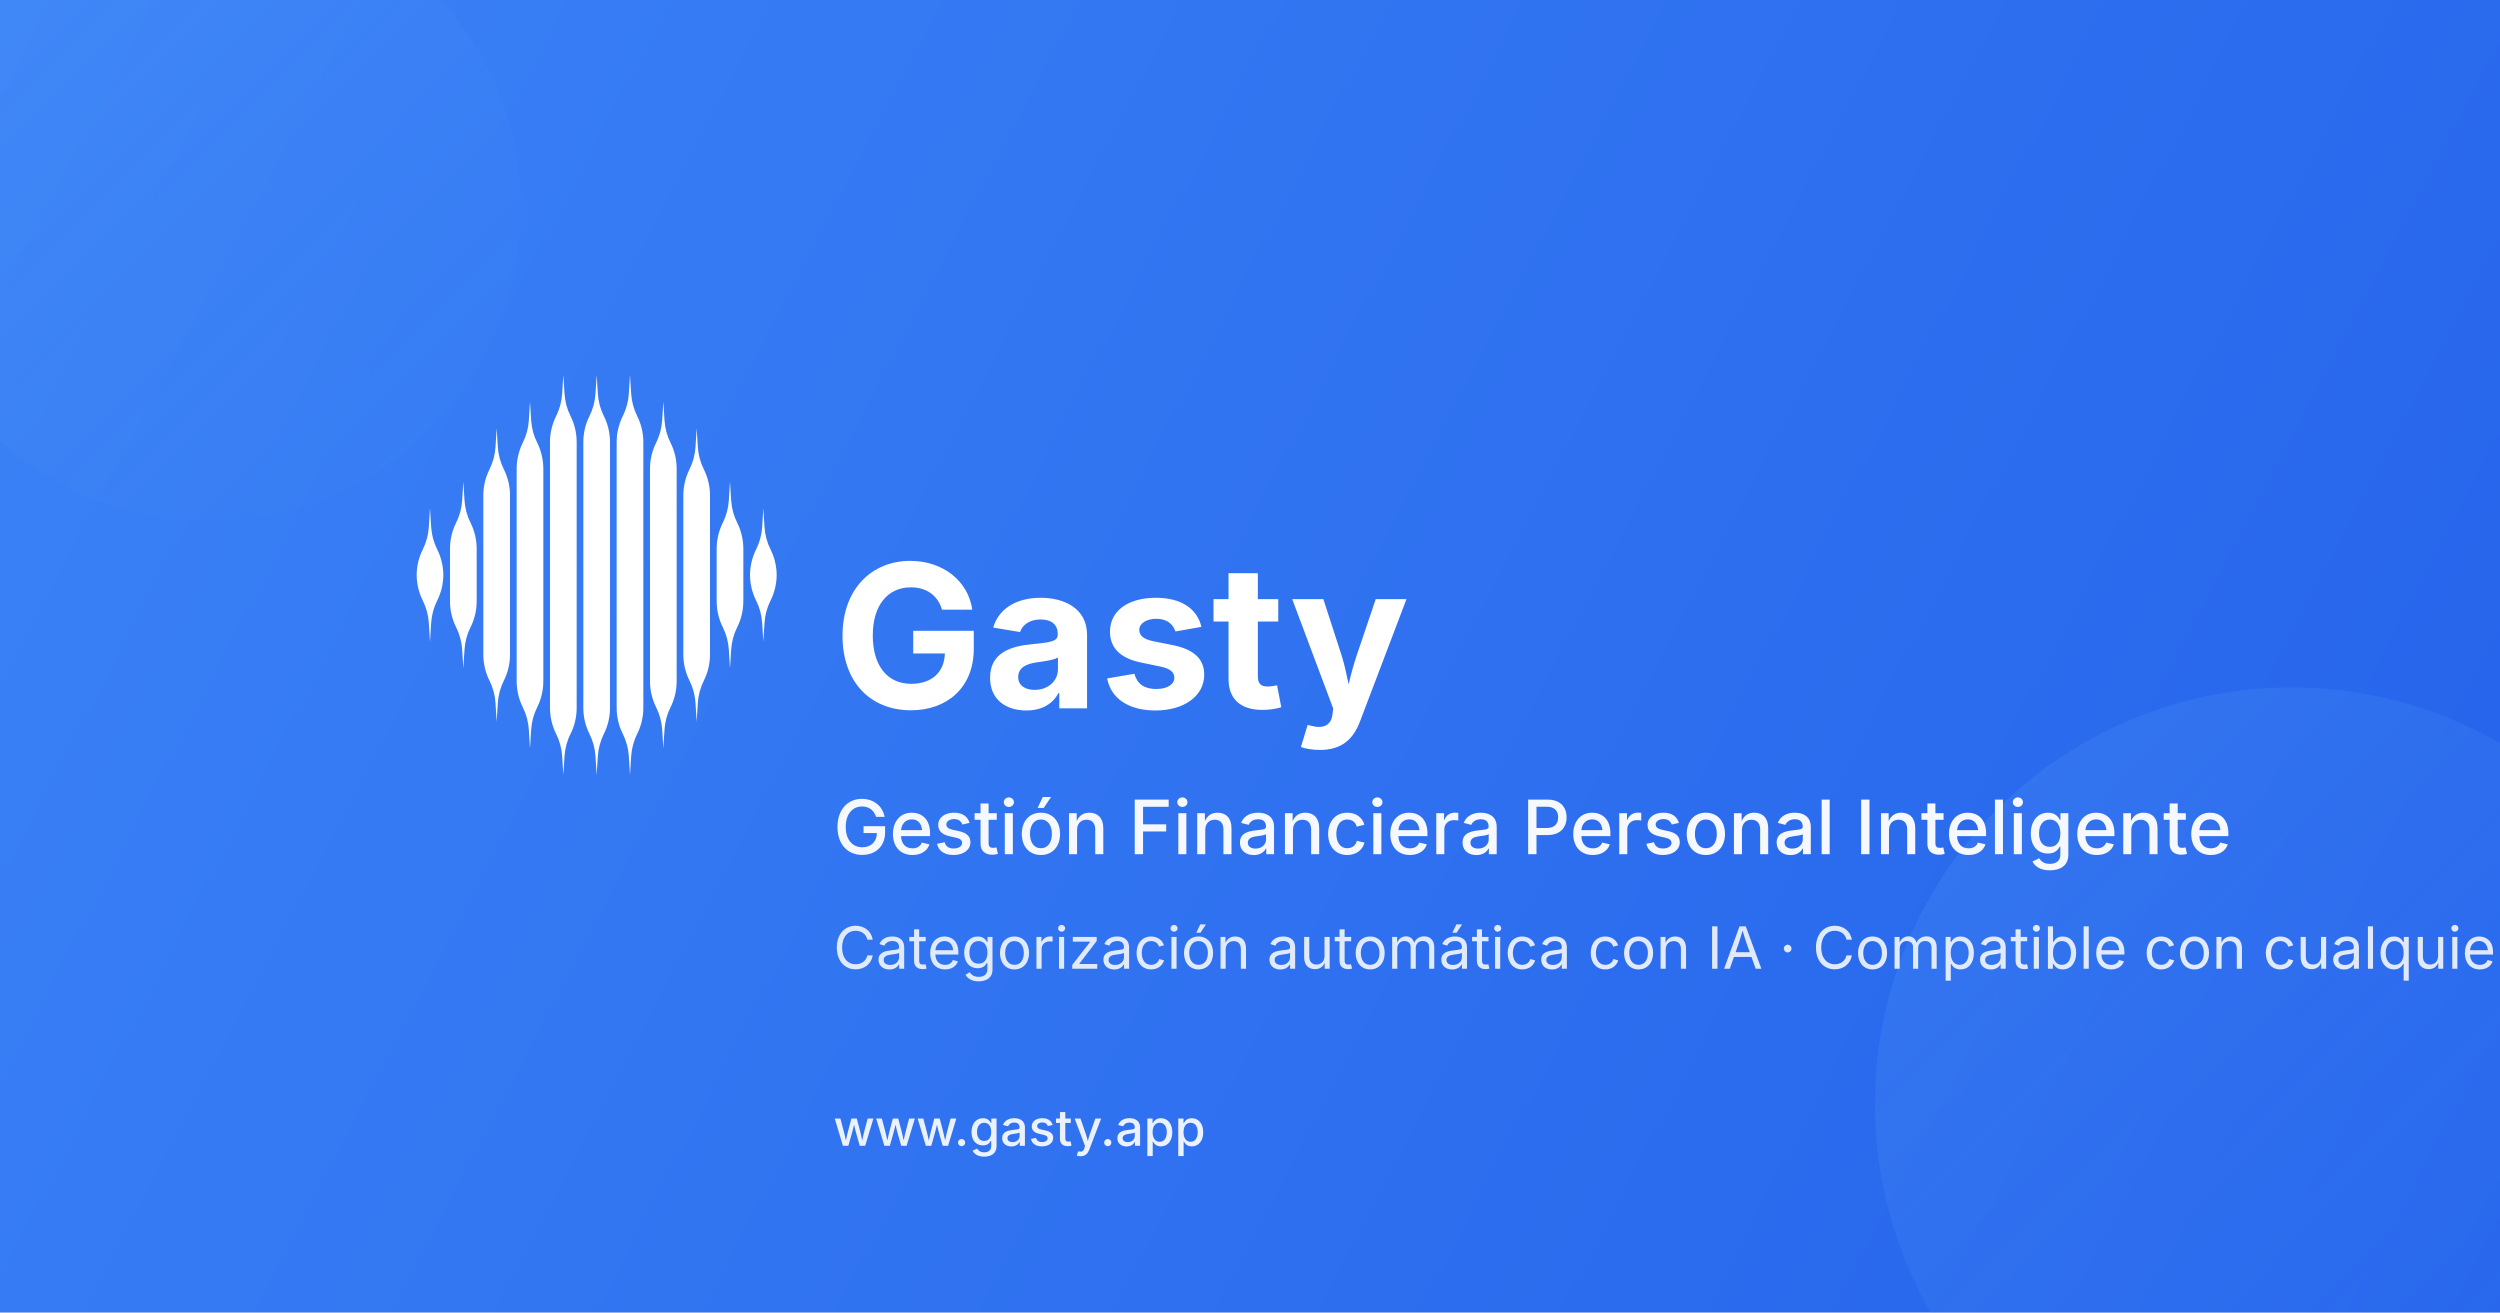
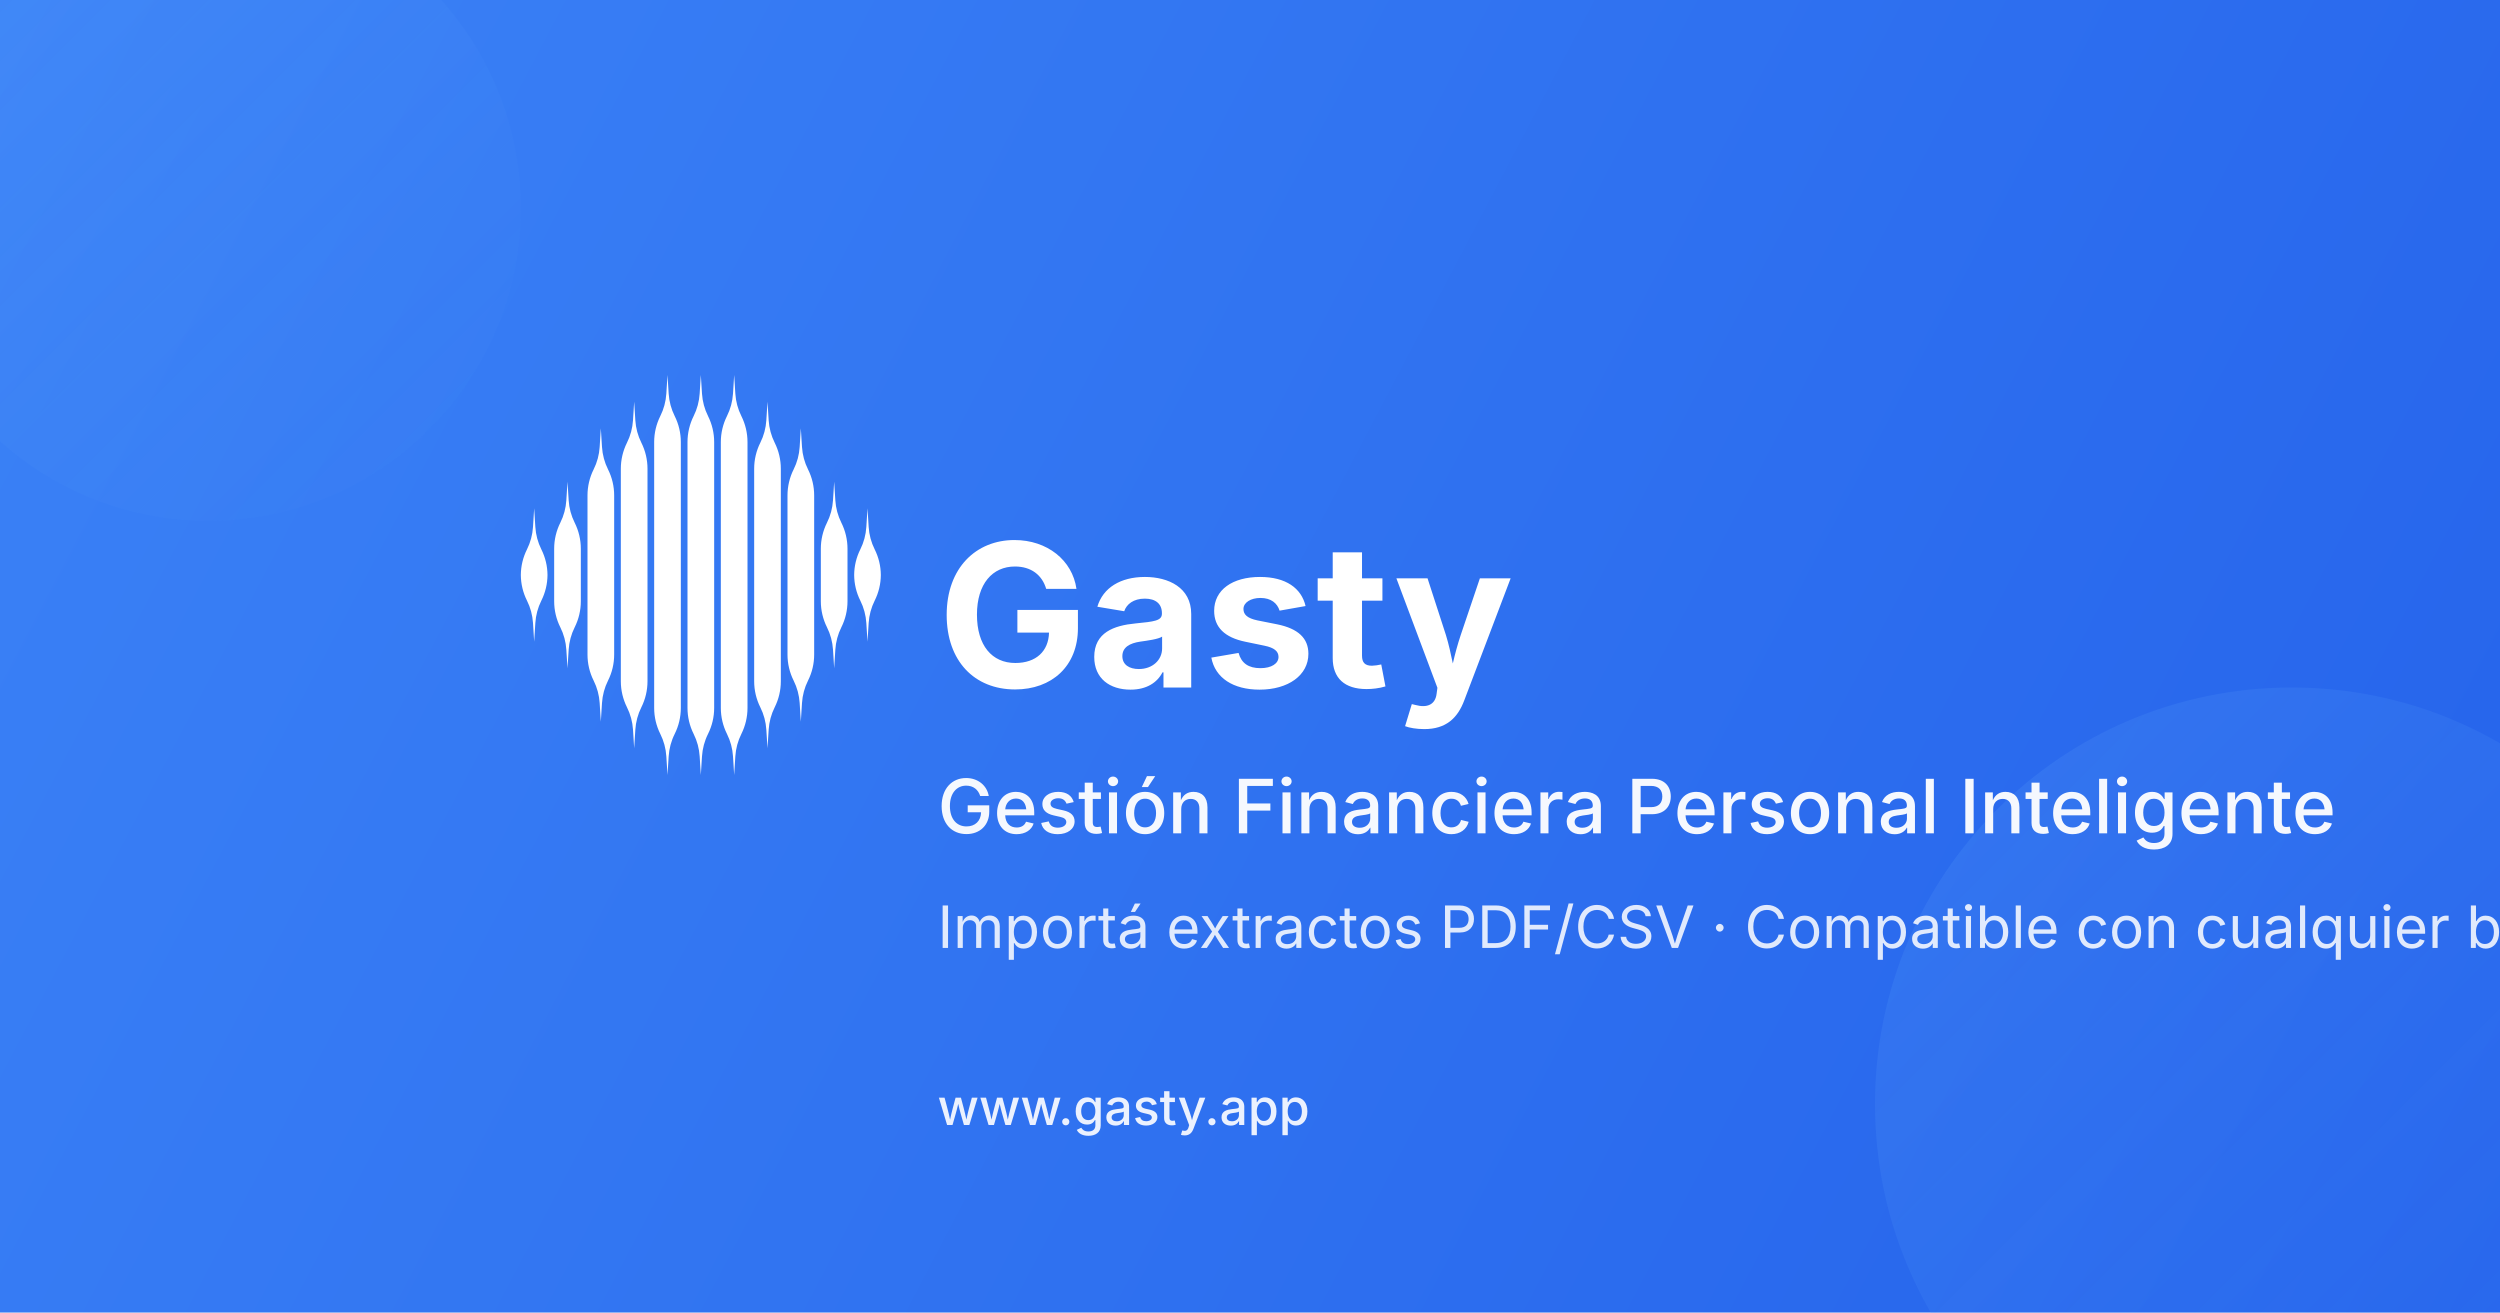
<svg xmlns="http://www.w3.org/2000/svg" width="1200" height="630" viewBox="0 0 1200 630" fill="none">
  <defs>
    <linearGradient id="bg-gradient" x1="0" y1="0" x2="1200" y2="630" gradientUnits="userSpaceOnUse">
      <stop offset="0%" stop-color="#3b82f6" />
      <stop offset="100%" stop-color="#2563eb" />
    </linearGradient>
    <linearGradient id="accent-gradient" x1="0" y1="0" x2="1" y2="1">
      <stop offset="0%" stop-color="#60a5fa" stop-opacity="0.2" />
      <stop offset="100%" stop-color="#3b82f6" stop-opacity="0.1" />
    </linearGradient>
  </defs>
  <rect width="1200" height="630" fill="url(#bg-gradient)" />
  <circle cx="100" cy="100" r="150" fill="url(#accent-gradient)" />
  <circle cx="1100" cy="530" r="200" fill="url(#accent-gradient)" />
-   <g transform="translate(200, 180) scale(4)">
+   <g transform="translate(250, 180) scale(4)">
    <path fill-rule="evenodd" clip-rule="evenodd" d="M23.2 8.047C23.2 6.964 22.948 5.896 22.463 4.926C22.044 4.089 21.799 3.175 21.74 2.241L21.6 0L21.46 2.241C21.401 3.175 21.156 4.089 20.737 4.926C20.252 5.896 20 6.964 20 8.047V39.953C20 41.036 20.252 42.105 20.737 43.074C21.156 43.911 21.401 44.825 21.46 45.759L21.6 48L21.74 45.759C21.799 44.825 22.044 43.911 22.463 43.074C22.948 42.105 23.2 41.036 23.2 39.953V8.047ZM14.463 8.126C14.948 9.096 15.2 10.164 15.2 11.248V36.752C15.2 37.836 14.948 38.904 14.463 39.874C14.044 40.711 13.799 41.625 13.74 42.559L13.6 44.8L13.46 42.559C13.402 41.625 13.156 40.711 12.737 39.874C12.252 38.904 12 37.836 12 36.752V11.248C12 10.164 12.252 9.096 12.737 8.126C13.156 7.289 13.402 6.375 13.46 5.441L13.6 3.2L13.74 5.441C13.799 6.375 14.044 7.289 14.463 8.126ZM11.2 14.447C11.2 13.364 10.948 12.296 10.463 11.326C10.044 10.489 9.798 9.575 9.74 8.641L9.6 6.4L9.46 8.641C9.402 9.575 9.156 10.489 8.737 11.326C8.252 12.296 8 13.364 8 14.447V33.553C8 34.636 8.252 35.705 8.737 36.673C9.156 37.511 9.402 38.425 9.46 39.359L9.6 41.6L9.74 39.359C9.798 38.425 10.044 37.511 10.463 36.673C10.948 35.705 11.2 34.636 11.2 33.553V14.447ZM6.463 17.726C6.948 18.695 7.2 19.764 7.2 20.848V27.152C7.2 28.236 6.948 29.305 6.463 30.273C6.044 31.111 5.798 32.025 5.74 32.959L5.6 35.2L5.46 32.959C5.402 32.025 5.156 31.111 4.737 30.273C4.252 29.305 4 28.236 4 27.152V20.848C4 19.764 4.252 18.695 4.737 17.726C5.156 16.889 5.402 15.975 5.46 15.041L5.6 12.8L5.74 15.041C5.798 15.975 6.044 16.889 6.463 17.726ZM3.2 24L3.2 24.047V23.953L3.2 24ZM0 24.047L0 24C0.007 25.067 0.259 26.119 0.737 27.073C1.156 27.911 1.402 28.825 1.46 29.759L1.6 32L1.74 29.759C1.798 28.825 2.044 27.911 2.463 27.073C2.941 26.119 3.193 25.067 3.2 24C3.193 22.933 2.941 21.881 2.463 20.927C2.044 20.089 1.798 19.175 1.74 18.241L1.6 16L1.46 18.241C1.402 19.175 1.156 20.089 0.737 20.927C0.259 21.881 0.007 22.933 0 24L0 23.953V24.047ZM18.463 4.926C18.948 5.896 19.2 6.964 19.2 8.047V39.953C19.2 41.036 18.948 42.105 18.463 43.074C18.044 43.911 17.799 44.825 17.74 45.759L17.6 48L17.46 45.759C17.401 44.825 17.156 43.911 16.737 43.074C16.252 42.105 16 41.036 16 39.953V8.047C16 6.964 16.252 5.896 16.737 4.926C17.156 4.089 17.401 3.175 17.46 2.241L17.6 0L17.74 2.241C17.799 3.175 18.044 4.089 18.463 4.926ZM26.463 4.926C26.948 5.896 27.2 6.964 27.2 8.047V39.953C27.2 41.036 26.948 42.105 26.463 43.074C26.044 43.911 25.799 44.825 25.74 45.759L25.6 48L25.46 45.759C25.401 44.825 25.156 43.911 24.737 43.074C24.252 42.105 24 41.036 24 39.953V8.047C24 6.964 24.252 5.896 24.737 4.926C25.156 4.089 25.401 3.175 25.46 2.241L25.6 0L25.74 2.241C25.799 3.175 26.044 4.089 26.463 4.926ZM31.2 11.248C31.2 10.164 30.948 9.096 30.463 8.126C30.044 7.289 29.799 6.375 29.74 5.441L29.6 3.2L29.46 5.441C29.401 6.375 29.156 7.289 28.737 8.126C28.252 9.096 28 10.164 28 11.248V36.752C28 37.836 28.252 38.904 28.737 39.874C29.156 40.711 29.401 41.625 29.46 42.559L29.6 44.8L29.74 42.559C29.799 41.625 30.044 40.711 30.463 39.874C30.948 38.904 31.2 37.836 31.2 36.752V11.248ZM34.463 11.326C34.948 12.296 35.2 13.364 35.2 14.447V33.553C35.2 34.636 34.948 35.705 34.463 36.673C34.044 37.511 33.798 38.425 33.74 39.359L33.6 41.6L33.46 39.359C33.401 38.425 33.156 37.511 32.737 36.673C32.252 35.705 32 34.636 32 33.553V14.447C32 13.364 32.252 12.296 32.737 11.326C33.156 10.489 33.401 9.575 33.46 8.641L33.6 6.4L33.74 8.641C33.798 9.575 34.044 10.489 34.463 11.326ZM39.2 20.848C39.2 19.764 38.948 18.695 38.463 17.726C38.044 16.889 37.798 15.975 37.74 15.041L37.6 12.8L37.46 15.041C37.401 15.975 37.156 16.889 36.737 17.726C36.252 18.695 36 19.764 36 20.848V27.152C36 28.236 36.252 29.305 36.737 30.273C37.156 31.111 37.401 32.025 37.46 32.959L37.6 35.2L37.74 32.959C37.798 32.025 38.044 31.111 38.463 30.273C38.948 29.305 39.2 28.236 39.2 27.152V20.848ZM43.2 24C43.2 24.016 43.2 24.032 43.2 24.047V23.953C43.2 23.968 43.2 23.984 43.2 24ZM40 24C40.007 25.067 40.259 26.119 40.737 27.073C41.156 27.911 41.401 28.825 41.46 29.759L41.6 32L41.74 29.759C41.798 28.825 42.044 27.911 42.463 27.073C42.941 26.119 43.193 25.067 43.2 24C43.193 22.933 42.941 21.881 42.463 20.927C42.044 20.089 41.798 19.175 41.74 18.241L41.6 16L41.46 18.241C41.401 19.175 41.156 20.089 40.737 20.927C40.259 21.881 40.007 22.933 40 24ZM40 24C40 23.984 40 23.968 40 23.953V24.047C40 24.032 40 24.016 40 24Z" fill="white" />
  </g>
-   <text x="400" y="340" font-family="system-ui, -apple-system, sans-serif" font-size="96" font-weight="700" fill="white">Gasty</text>
-   <text x="400" y="410" font-family="system-ui, -apple-system, sans-serif" font-size="36" font-weight="500" fill="rgba(255, 255, 255, 0.95)">Gestión Financiera Personal Inteligente</text>
-   <text x="400" y="465" font-family="system-ui, -apple-system, sans-serif" font-size="28" font-weight="400" fill="rgba(255, 255, 255, 0.85)">Categorización automática con IA · Compatible con cualquier banco</text>
-   <text x="400" y="550" font-family="system-ui, -apple-system, sans-serif" font-size="24" font-weight="500" fill="rgba(255, 255, 255, 0.9)">www.gasty.app</text>
+   <text x="450" y="330" font-family="system-ui, -apple-system, sans-serif" font-size="96" font-weight="700" fill="white">Gasty</text>
+   <text x="450" y="400" font-family="system-ui, -apple-system, sans-serif" font-size="36" font-weight="500" fill="rgba(255, 255, 255, 0.95)">Gestión Financiera Personal Inteligente</text>
+   <text x="450" y="455" font-family="system-ui, -apple-system, sans-serif" font-size="28" font-weight="400" fill="rgba(255, 255, 255, 0.85)">Importá extractos PDF/CSV · Compatible con cualquier banco</text>
+   <text x="450" y="540" font-family="system-ui, -apple-system, sans-serif" font-size="24" font-weight="500" fill="rgba(255, 255, 255, 0.9)">www.gasty.app</text>
</svg>
